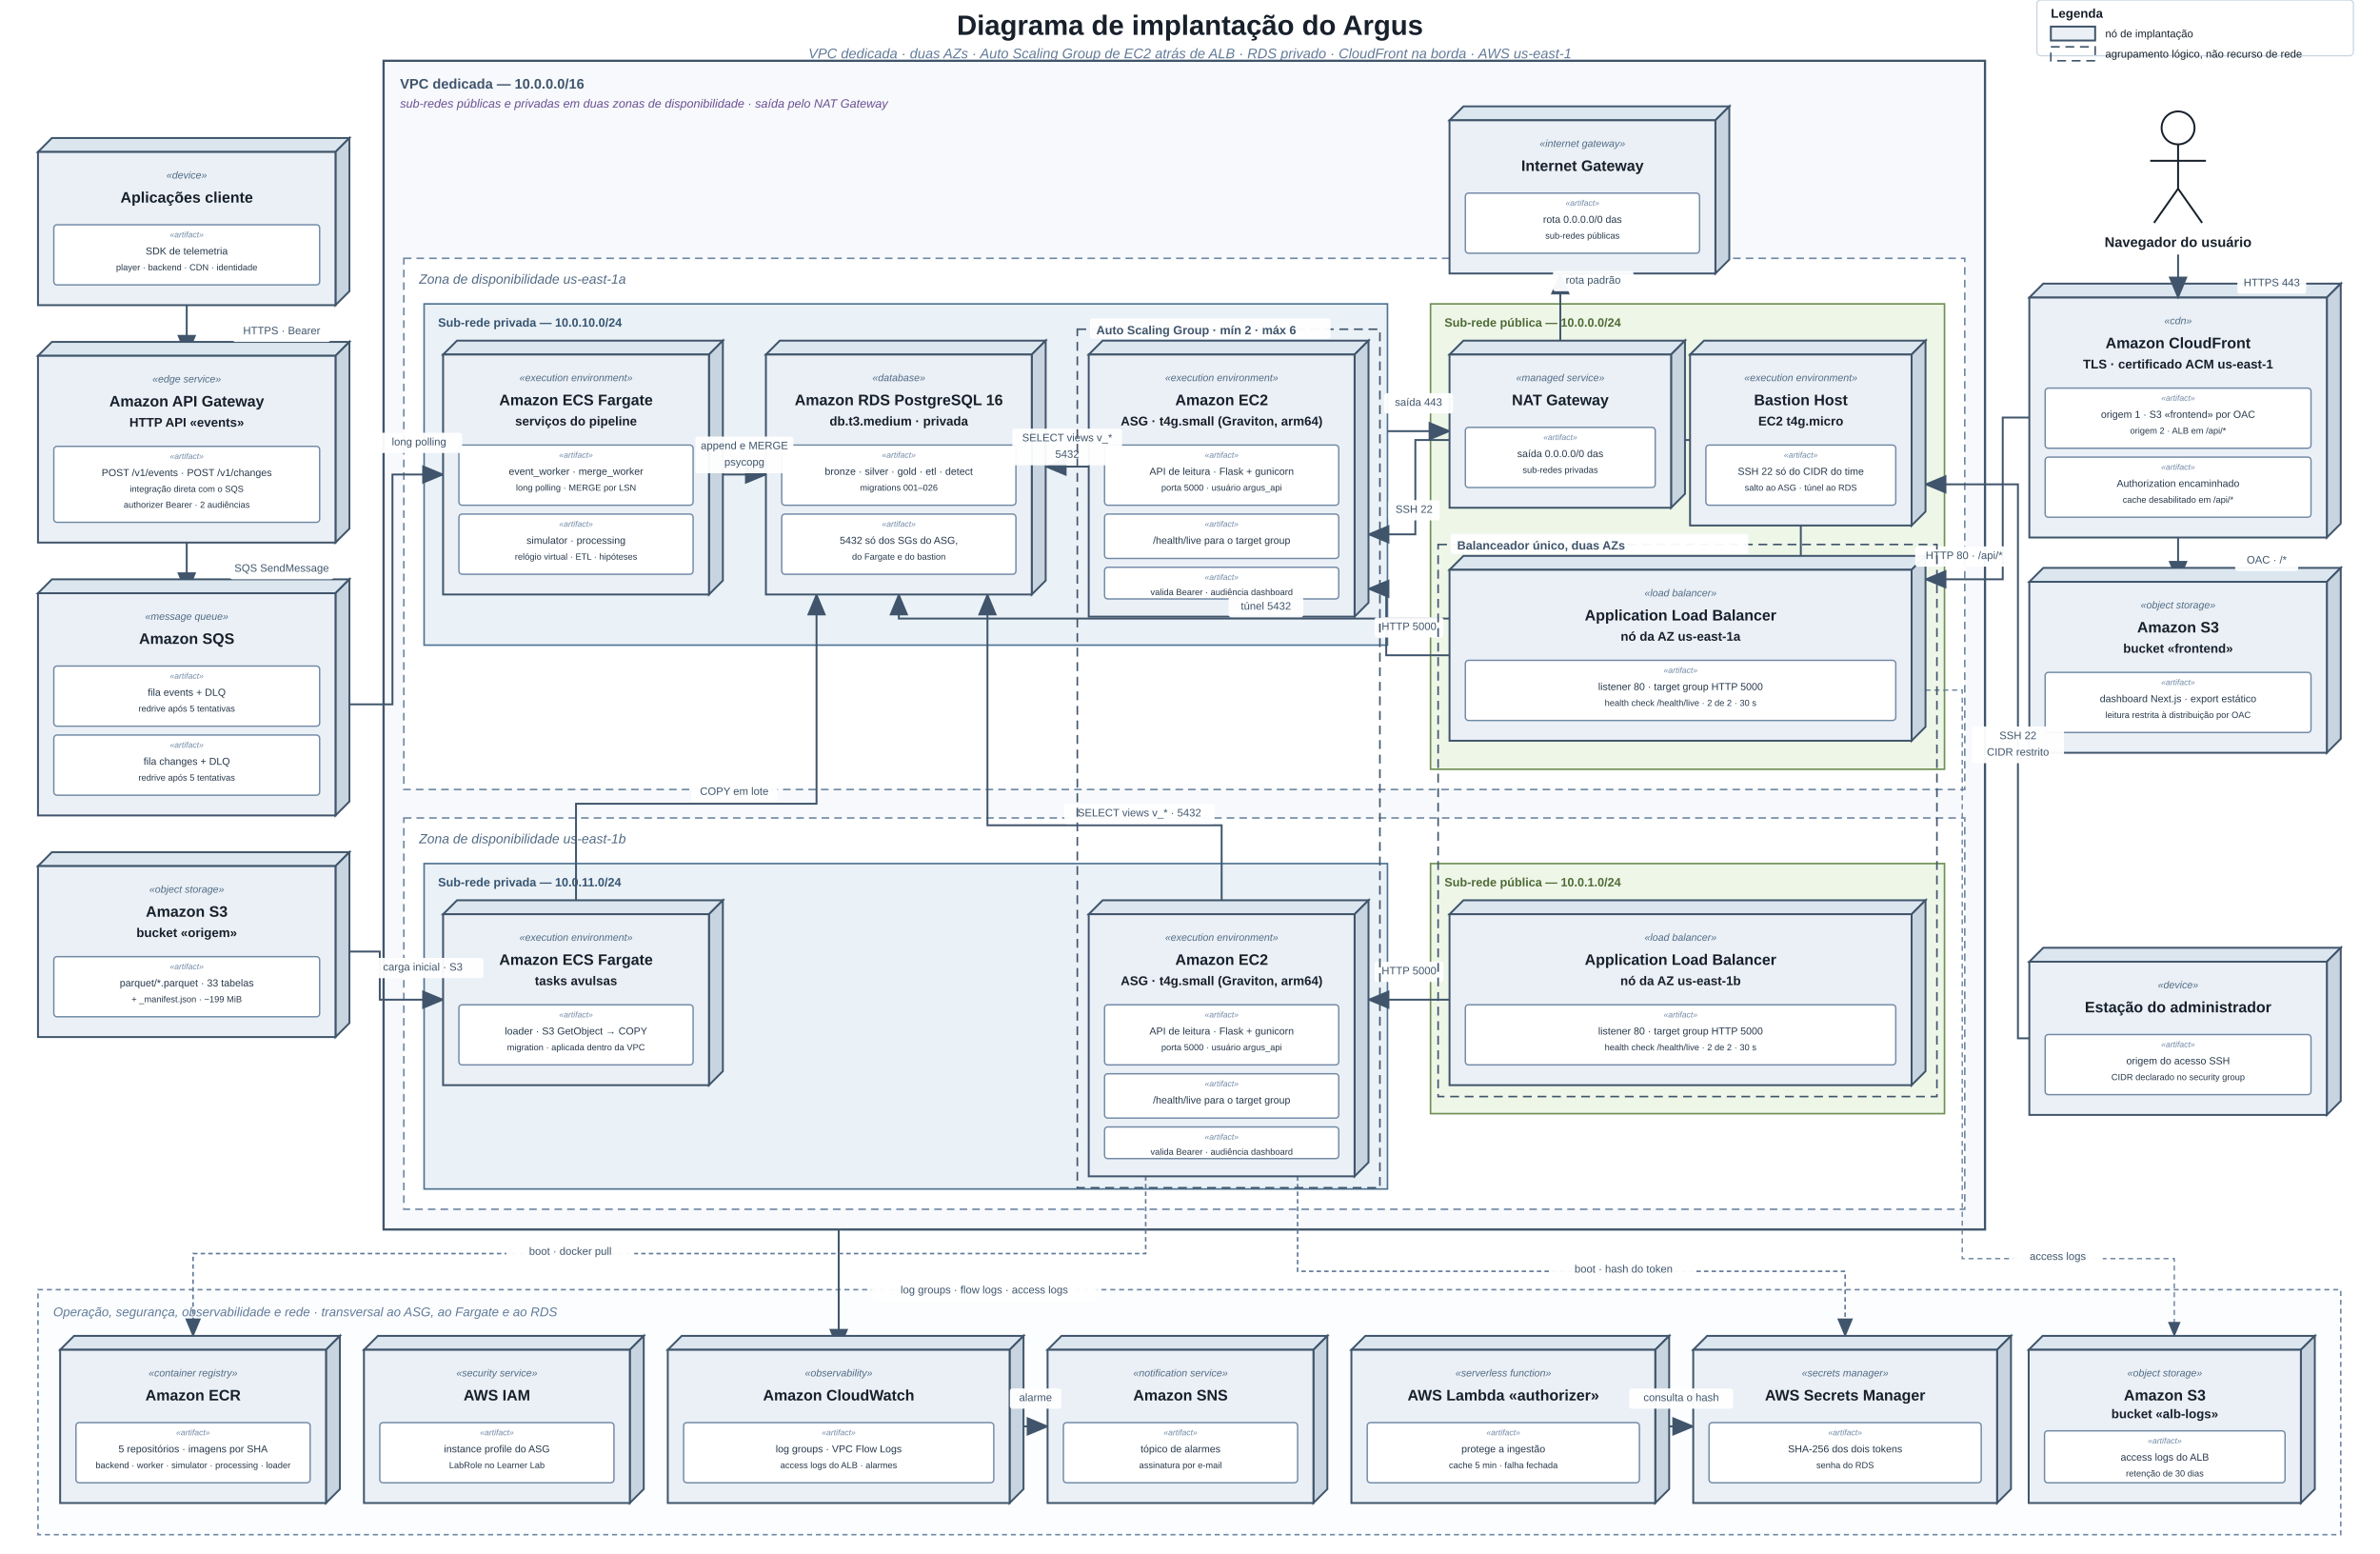
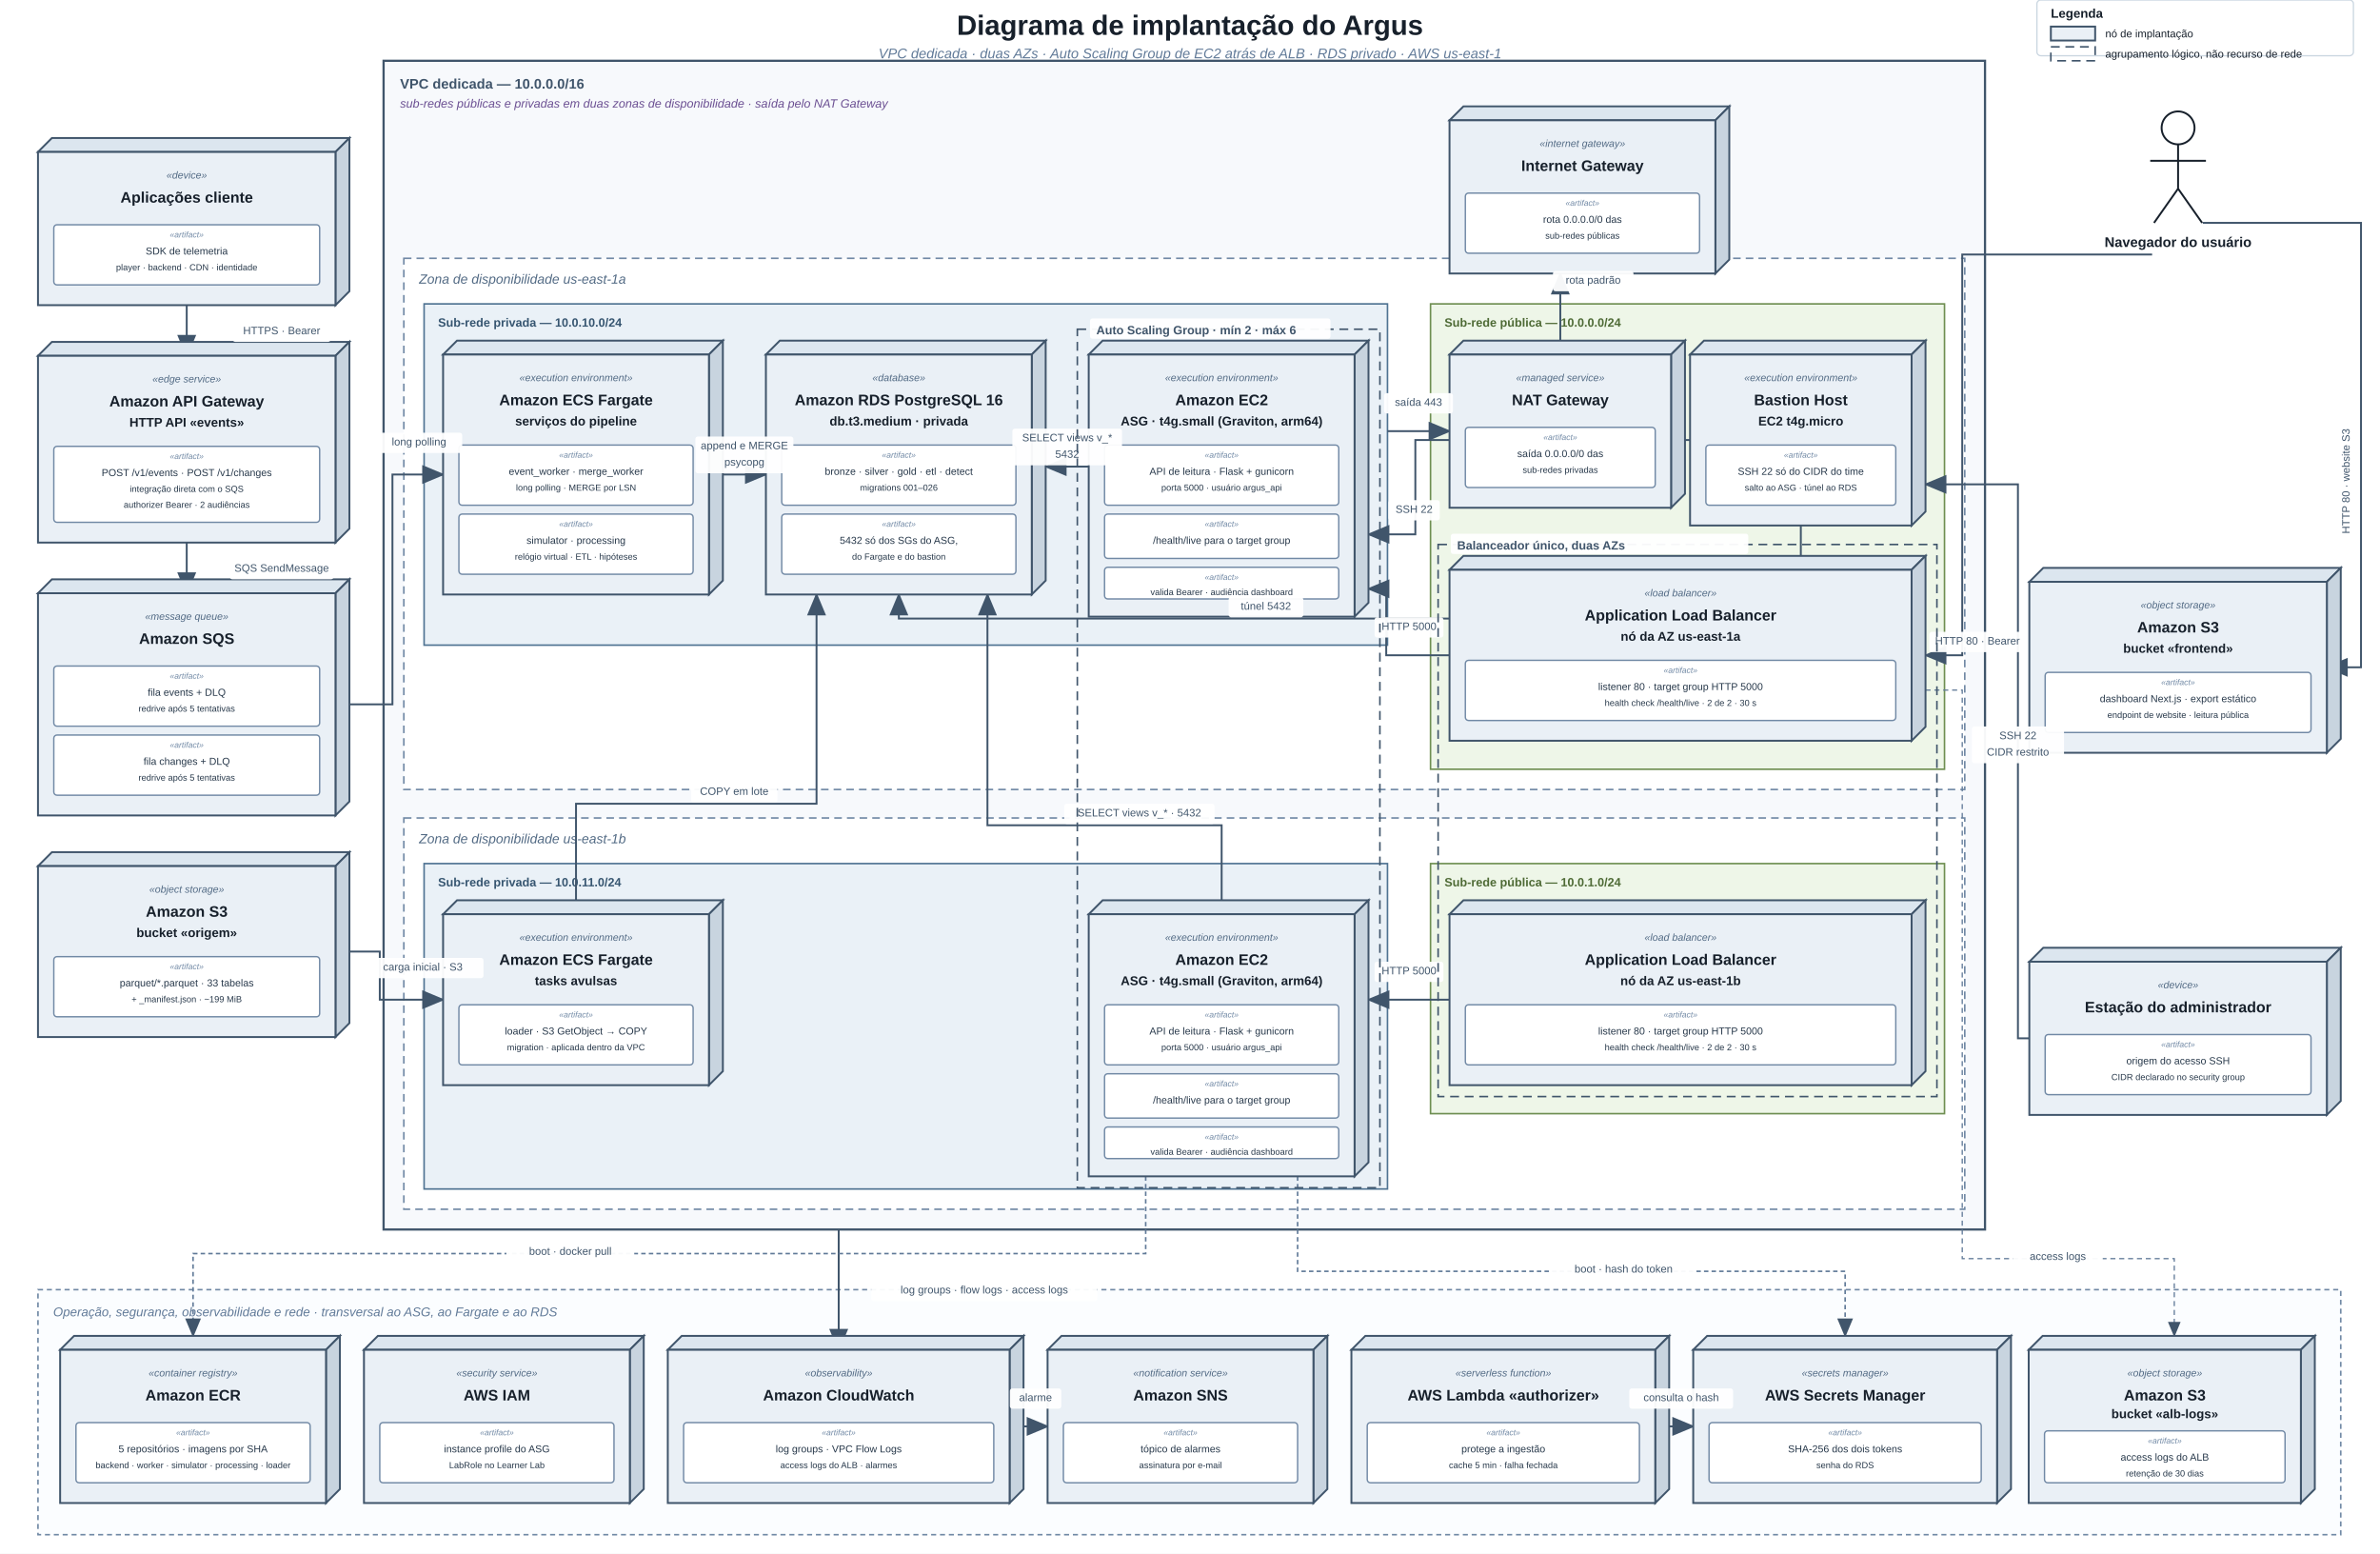
<svg xmlns="http://www.w3.org/2000/svg" width="3760" height="2454" viewBox="0 0 3760 2454" role="img" aria-labelledby="title desc">
  <defs>
    <marker id="arrow" markerWidth="12" markerHeight="10" refX="11" refY="5" orient="auto" markerUnits="strokeWidth">
      <path d="M0,0 L12,5 L0,10 z" fill="#40556b" />
    </marker>
    <style>
      .page-title { font: 700 44px Arial, sans-serif; fill: #17202b; text-anchor: middle; }
      .page-subtitle { font: italic 22px Arial, sans-serif; fill: #617a98; text-anchor: middle; }
      .node-face { fill: #eaf0f6; stroke: #40556b; stroke-width: 3; }
      .node-top { fill: #dce6ef; stroke: #40556b; stroke-width: 3; }
      .node-side { fill: #c8d4df; stroke: #40556b; stroke-width: 3; }
      .vpc-note { font: italic 19px Arial, sans-serif; fill: #6b4f92; }
      .artifact { fill: #ffffff; stroke: #7189a5; stroke-width: 2.2; rx: 5; }
      .stereo { font: italic 16px Arial, sans-serif; fill: #526a84; text-anchor: middle; }
      .node-title { font: 700 24px Arial, sans-serif; fill: #17202b; text-anchor: middle; }
      .node-subtitle { font: 700 20px Arial, sans-serif; fill: #17202b; text-anchor: middle; }
      .artifact-stereo { font: italic 13px Arial, sans-serif; fill: #7189a5; text-anchor: middle; }
      .artifact-text { font: 16px Arial, sans-serif; fill: #27384a; text-anchor: middle; }
      .artifact-small { font: 14px Arial, sans-serif; fill: #27384a; text-anchor: middle; }
      .flow { fill: none; stroke: #40556b; stroke-width: 3; marker-end: url(#arrow); }
      .flow-dependency { fill: none; stroke: #617a98; stroke-width: 2.5; stroke-dasharray: 7 5; marker-end: url(#arrow); }
      .flow-log { fill: none; stroke: #617a98; stroke-width: 2; stroke-dasharray: 8 6; marker-end: url(#arrow); }
      .flow-label-bg { fill: #ffffff; opacity: .95; rx: 4; }
      .flow-label { font: 17px Arial, sans-serif; fill: #40556b; text-anchor: middle; }
      .band { fill: #fbfdff; stroke: #7189a5; stroke-width: 2.5; stroke-dasharray: 8 6; }
      .band-title { font: italic 20px Arial, sans-serif; fill: #617a98; }
      .vpc { fill: #f7f9fc; stroke: #40556b; stroke-width: 3.5; }
      .vpc-title { font: 700 22px Arial, sans-serif; fill: #40556b; }
      .az { fill: #ffffff; stroke: #7189a5; stroke-width: 2.5; stroke-dasharray: 12 8; }
      .az-title { font: italic 21px Arial, sans-serif; fill: #526a84; }
      .sub-pub { fill: #eef6e8; stroke: #6f8f52; stroke-width: 2.5; }
      .sub-pub-title { font: 700 19px Arial, sans-serif; fill: #4e6a35; }
      .sub-priv { fill: #eaf1f7; stroke: #4f7392; stroke-width: 2.5; }
      .sub-priv-title { font: 700 19px Arial, sans-serif; fill: #365570; }
      .group { fill: none; stroke: #40556b; stroke-width: 2.5; stroke-dasharray: 14 9; }
      .group-title { font: 700 19px Arial, sans-serif; fill: #40556b; }
      .note { fill: #fffbea; stroke: #aa9552; stroke-width: 2.5; }
      .note-title { font: 700 20px Arial, sans-serif; fill: #5c4d1b; text-anchor: middle; }
      .note-text { font: italic 16px Arial, sans-serif; fill: #6e5c22; text-anchor: middle; }
      .legend-title { font: 700 20px Arial, sans-serif; fill: #17202b; }
      .legend-text { font: 17px Arial, sans-serif; fill: #17202b; }
      .actor { fill: none; stroke: #17202b; stroke-width: 3; }
      .actor-label { font: 700 22px Arial, sans-serif; fill: #17202b; text-anchor: middle; }
    </style>
  </defs>
  <rect width="3760" height="2454" fill="#ffffff" />
  <text x="1880.0" y="55" class="page-title">Diagrama de implantação do Argus</text>
-   <text x="1880.0" y="92" class="page-subtitle">VPC dedicada · duas AZs · Auto Scaling Group de EC2 atrás de ALB · RDS privado · CloudFront na borda · AWS us-east-1</text>
+   <text x="1880.0" y="92" class="page-subtitle">VPC dedicada · duas AZs · Auto Scaling Group de EC2 atrás de ALB · RDS privado · AWS us-east-1</text>
  <rect x="606" y="96" width="2530" height="1846" class="vpc" />
  <text x="632" y="140" class="vpc-title">VPC dedicada — 10.0.0.0/16</text>
  <text x="632" y="170" class="vpc-note">sub-redes públicas e privadas em duas zonas de disponibilidade · saída pelo NAT Gateway</text>
  <rect x="638" y="408" width="2466" height="839" class="az" />
  <text x="662" y="448" class="az-title">Zona de disponibilidade us-east-1a</text>
  <rect x="638" y="1292" width="2466" height="618" class="az" />
  <text x="662" y="1332" class="az-title">Zona de disponibilidade us-east-1b</text>
  <rect x="670" y="480" width="1522" height="539" class="sub-priv" />
  <text x="692" y="516" class="sub-priv-title">Sub-rede privada — 10.0.10.0/24</text>
  <rect x="2260" y="480" width="812" height="735" class="sub-pub" />
  <text x="2282" y="516" class="sub-pub-title">Sub-rede pública — 10.0.0.0/24</text>
  <rect x="670" y="1364" width="1522" height="514" class="sub-priv" />
  <text x="692" y="1400" class="sub-priv-title">Sub-rede privada — 10.0.11.0/24</text>
  <rect x="2260" y="1364" width="812" height="395" class="sub-pub" />
  <text x="2282" y="1400" class="sub-pub-title">Sub-rede pública — 10.0.1.0/24</text>
  <rect x="60" y="2037" width="3638" height="387" class="band" />
  <text x="84" y="2079" class="band-title">Operação, segurança, observabilidade e rede · transversal ao ASG, ao Fargate e ao RDS</text>
  <path d="M295.0 482 V562" class="flow" />
  <path d="M295.0 857 V937" class="flow" />
  <path d="M530 1112.5 H620 V749.5 H700" class="flow" />
  <path d="M530 1503.0 H600 V1579.0 H700" class="flow" />
  <path d="M1142 749.5 H1210" class="flow" />
  <path d="M910.0 1444 V1269.5 H1290 V939" class="flow" />
  <path d="M1720 737.0 H1652" class="flow" />
  <path d="M1930.0 1444 V1303.5 H1560 V939" class="flow" />
  <path d="M2290 1035.0 H2190 V930 H2162" class="flow" />
  <path d="M2290 1579.0 H2162" class="flow" />
  <path d="M2192 681.0 H2290" class="flow" />
  <path d="M2465.0 560 V432" class="flow" />
  <path d="M2670 695.0 H2236 V844 H2162" class="flow" />
  <path d="M2845.0 830 V977 H1420 V939" class="flow" />
-   <path d="M3206 659.5 H3164 V915.0 H3042" class="flow" />
-   <path d="M3441.0 849 V919" class="flow" />
  <path d="M3206 1640.0 H3188 V765.0 H3042" class="flow" />
+   <path d="M3400 402 H3100 V1035 H3042" class="flow" />
+   <path d="M3480 352 H3730 V1054 H3676" class="flow" />
  <path d="M1617 2253.0 H1655" class="flow" />
  <path d="M2637 2253.0 H2675" class="flow" />
  <path d="M1325.0 1942 V2132" class="flow" />
  <path d="M1810 1858 V1980 H305 V2110" class="flow-dependency" />
  <path d="M2050 1858 V2008 H2915 V2110" class="flow-dependency" />
  <path d="M3042 1090 H3100 V1988 H3435 V2110" class="flow-log" />
  <g>
    <polygon points="60,240 82,218 552,218 530,240" class="node-top" />
    <polygon points="530,240 552,218 552,460 530,482" class="node-side" />
    <rect x="60" y="240" width="470" height="242" class="node-face" />
    <text x="295.0" y="282" class="stereo">«device»</text>
    <text x="295.0" y="320" class="node-title">Aplicações cliente</text>
    <rect x="85" y="355" width="420" height="95" class="artifact" />
    <text x="295.0" y="375" class="artifact-stereo">«artifact»</text>
    <text x="295.0" y="402" class="artifact-text">SDK de telemetria</text>
    <text x="295.0" y="427" class="artifact-small">player · backend · CDN · identidade</text>
  </g>
  <g>
    <polygon points="60,562 82,540 552,540 530,562" class="node-top" />
    <polygon points="530,562 552,540 552,835 530,857" class="node-side" />
    <rect x="60" y="562" width="470" height="295" class="node-face" />
    <text x="295.0" y="604" class="stereo">«edge service»</text>
    <text x="295.0" y="642" class="node-title">Amazon API Gateway</text>
    <text x="295.0" y="674" class="node-subtitle">HTTP API «events»</text>
    <rect x="85" y="705" width="420" height="120" class="artifact" />
    <text x="295.0" y="725" class="artifact-stereo">«artifact»</text>
    <text x="295.0" y="752" class="artifact-text">POST /v1/events · POST /v1/changes</text>
    <text x="295.0" y="777" class="artifact-small">integração direta com o SQS</text>
    <text x="295.0" y="802" class="artifact-small">authorizer Bearer · 2 audiências</text>
  </g>
  <g>
    <polygon points="60,937 82,915 552,915 530,937" class="node-top" />
    <polygon points="530,937 552,915 552,1266 530,1288" class="node-side" />
    <rect x="60" y="937" width="470" height="351" class="node-face" />
    <text x="295.0" y="979" class="stereo">«message queue»</text>
    <text x="295.0" y="1017" class="node-title">Amazon SQS</text>
    <rect x="85" y="1052" width="420" height="95" class="artifact" />
    <text x="295.0" y="1072" class="artifact-stereo">«artifact»</text>
    <text x="295.0" y="1099" class="artifact-text">fila events + DLQ</text>
    <text x="295.0" y="1124" class="artifact-small">redrive após 5 tentativas</text>
    <rect x="85" y="1161" width="420" height="95" class="artifact" />
    <text x="295.0" y="1181" class="artifact-stereo">«artifact»</text>
    <text x="295.0" y="1208" class="artifact-text">fila changes + DLQ</text>
    <text x="295.0" y="1233" class="artifact-small">redrive após 5 tentativas</text>
  </g>
  <g>
    <polygon points="60,1368 82,1346 552,1346 530,1368" class="node-top" />
    <polygon points="530,1368 552,1346 552,1616 530,1638" class="node-side" />
    <rect x="60" y="1368" width="470" height="270" class="node-face" />
    <text x="295.0" y="1410" class="stereo">«object storage»</text>
    <text x="295.0" y="1448" class="node-title">Amazon S3</text>
    <text x="295.0" y="1480" class="node-subtitle">bucket «origem»</text>
    <rect x="85" y="1511" width="420" height="95" class="artifact" />
    <text x="295.0" y="1531" class="artifact-stereo">«artifact»</text>
    <text x="295.0" y="1558" class="artifact-text">parquet/*.parquet · 33 tabelas</text>
    <text x="295.0" y="1583" class="artifact-small">+ _manifest.json · ~199 MiB</text>
  </g>
  <g>
    <polygon points="700,560 722,538 1142,538 1120,560" class="node-top" />
    <polygon points="1120,560 1142,538 1142,917 1120,939" class="node-side" />
    <rect x="700" y="560" width="420" height="379" class="node-face" />
    <text x="910.0" y="602" class="stereo">«execution environment»</text>
    <text x="910.0" y="640" class="node-title">Amazon ECS Fargate</text>
    <text x="910.0" y="672" class="node-subtitle">serviços do pipeline</text>
    <rect x="725" y="703" width="370" height="95" class="artifact" />
    <text x="910.0" y="723" class="artifact-stereo">«artifact»</text>
    <text x="910.0" y="750" class="artifact-text">event_worker · merge_worker</text>
    <text x="910.0" y="775" class="artifact-small">long polling · MERGE por LSN</text>
    <rect x="725" y="812" width="370" height="95" class="artifact" />
    <text x="910.0" y="832" class="artifact-stereo">«artifact»</text>
    <text x="910.0" y="859" class="artifact-text">simulator · processing</text>
    <text x="910.0" y="884" class="artifact-small">relógio virtual · ETL · hipóteses</text>
  </g>
  <g>
    <polygon points="1210,560 1232,538 1652,538 1630,560" class="node-top" />
    <polygon points="1630,560 1652,538 1652,917 1630,939" class="node-side" />
    <rect x="1210" y="560" width="420" height="379" class="node-face" />
    <text x="1420.0" y="602" class="stereo">«database»</text>
    <text x="1420.0" y="640" class="node-title">Amazon RDS PostgreSQL 16</text>
    <text x="1420.0" y="672" class="node-subtitle">db.t3.medium · privada</text>
    <rect x="1235" y="703" width="370" height="95" class="artifact" />
    <text x="1420.0" y="723" class="artifact-stereo">«artifact»</text>
    <text x="1420.0" y="750" class="artifact-text">bronze · silver · gold · etl · detect</text>
    <text x="1420.0" y="775" class="artifact-small">migrations 001–026</text>
    <rect x="1235" y="812" width="370" height="95" class="artifact" />
    <text x="1420.0" y="832" class="artifact-stereo">«artifact»</text>
    <text x="1420.0" y="859" class="artifact-text">5432 só dos SGs do ASG,</text>
    <text x="1420.0" y="884" class="artifact-small">do Fargate e do bastion</text>
  </g>
  <g>
    <polygon points="1720,560 1742,538 2162,538 2140,560" class="node-top" />
    <polygon points="2140,560 2162,538 2162,952 2140,974" class="node-side" />
    <rect x="1720" y="560" width="420" height="414" class="node-face" />
    <text x="1930.0" y="602" class="stereo">«execution environment»</text>
    <text x="1930.0" y="640" class="node-title">Amazon EC2</text>
    <text x="1930.0" y="672" class="node-subtitle">ASG · t4g.small (Graviton, arm64)</text>
    <rect x="1745" y="703" width="370" height="95" class="artifact" />
    <text x="1930.0" y="723" class="artifact-stereo">«artifact»</text>
    <text x="1930.0" y="750" class="artifact-text">API de leitura · Flask + gunicorn</text>
    <text x="1930.0" y="775" class="artifact-small">porta 5000 · usuário argus_api</text>
    <rect x="1745" y="812" width="370" height="70" class="artifact" />
    <text x="1930.0" y="832" class="artifact-stereo">«artifact»</text>
    <text x="1930.0" y="859" class="artifact-text">/health/live para o target group</text>
    <rect x="1745" y="896" width="370" height="50" class="artifact" />
    <text x="1930.0" y="916" class="artifact-stereo">«artifact»</text>
    <text x="1930.0" y="940" class="artifact-small">valida Bearer · audiência dashboard</text>
  </g>
  <g>
    <polygon points="2290,560 2312,538 2662,538 2640,560" class="node-top" />
    <polygon points="2640,560 2662,538 2662,780 2640,802" class="node-side" />
    <rect x="2290" y="560" width="350" height="242" class="node-face" />
    <text x="2465.0" y="602" class="stereo">«managed service»</text>
    <text x="2465.0" y="640" class="node-title">NAT Gateway</text>
    <rect x="2315" y="675" width="300" height="95" class="artifact" />
    <text x="2465.0" y="695" class="artifact-stereo">«artifact»</text>
    <text x="2465.0" y="722" class="artifact-text">saída 0.0.0.0/0 das</text>
    <text x="2465.0" y="747" class="artifact-small">sub-redes privadas</text>
  </g>
  <g>
    <polygon points="2670,560 2692,538 3042,538 3020,560" class="node-top" />
    <polygon points="3020,560 3042,538 3042,808 3020,830" class="node-side" />
    <rect x="2670" y="560" width="350" height="270" class="node-face" />
    <text x="2845.0" y="602" class="stereo">«execution environment»</text>
    <text x="2845.0" y="640" class="node-title">Bastion Host</text>
    <text x="2845.0" y="672" class="node-subtitle">EC2 t4g.micro</text>
    <rect x="2695" y="703" width="300" height="95" class="artifact" />
    <text x="2845.0" y="723" class="artifact-stereo">«artifact»</text>
    <text x="2845.0" y="750" class="artifact-text">SSH 22 só do CIDR do time</text>
    <text x="2845.0" y="775" class="artifact-small">salto ao ASG · túnel ao RDS</text>
  </g>
  <g>
    <polygon points="2290,900 2312,878 3042,878 3020,900" class="node-top" />
    <polygon points="3020,900 3042,878 3042,1148 3020,1170" class="node-side" />
    <rect x="2290" y="900" width="730" height="270" class="node-face" />
    <text x="2655.0" y="942" class="stereo">«load balancer»</text>
    <text x="2655.0" y="980" class="node-title">Application Load Balancer</text>
    <text x="2655.0" y="1012" class="node-subtitle">nó da AZ us-east-1a</text>
    <rect x="2315" y="1043" width="680" height="95" class="artifact" />
    <text x="2655.0" y="1063" class="artifact-stereo">«artifact»</text>
    <text x="2655.0" y="1090" class="artifact-text">listener 80 · target group HTTP 5000</text>
    <text x="2655.0" y="1115" class="artifact-small">health check /health/live · 2 de 2 · 30 s</text>
  </g>
  <g>
    <polygon points="700,1444 722,1422 1142,1422 1120,1444" class="node-top" />
    <polygon points="1120,1444 1142,1422 1142,1692 1120,1714" class="node-side" />
    <rect x="700" y="1444" width="420" height="270" class="node-face" />
    <text x="910.0" y="1486" class="stereo">«execution environment»</text>
    <text x="910.0" y="1524" class="node-title">Amazon ECS Fargate</text>
    <text x="910.0" y="1556" class="node-subtitle">tasks avulsas</text>
    <rect x="725" y="1587" width="370" height="95" class="artifact" />
    <text x="910.0" y="1607" class="artifact-stereo">«artifact»</text>
    <text x="910.0" y="1634" class="artifact-text">loader · S3 GetObject → COPY</text>
    <text x="910.0" y="1659" class="artifact-small">migration · aplicada dentro da VPC</text>
  </g>
  <g>
    <polygon points="1720,1444 1742,1422 2162,1422 2140,1444" class="node-top" />
    <polygon points="2140,1444 2162,1422 2162,1836 2140,1858" class="node-side" />
    <rect x="1720" y="1444" width="420" height="414" class="node-face" />
    <text x="1930.0" y="1486" class="stereo">«execution environment»</text>
    <text x="1930.0" y="1524" class="node-title">Amazon EC2</text>
    <text x="1930.0" y="1556" class="node-subtitle">ASG · t4g.small (Graviton, arm64)</text>
    <rect x="1745" y="1587" width="370" height="95" class="artifact" />
    <text x="1930.0" y="1607" class="artifact-stereo">«artifact»</text>
    <text x="1930.0" y="1634" class="artifact-text">API de leitura · Flask + gunicorn</text>
    <text x="1930.0" y="1659" class="artifact-small">porta 5000 · usuário argus_api</text>
    <rect x="1745" y="1696" width="370" height="70" class="artifact" />
    <text x="1930.0" y="1716" class="artifact-stereo">«artifact»</text>
    <text x="1930.0" y="1743" class="artifact-text">/health/live para o target group</text>
    <rect x="1745" y="1780" width="370" height="50" class="artifact" />
    <text x="1930.0" y="1800" class="artifact-stereo">«artifact»</text>
    <text x="1930.0" y="1824" class="artifact-small">valida Bearer · audiência dashboard</text>
  </g>
  <g>
    <polygon points="2290,1444 2312,1422 3042,1422 3020,1444" class="node-top" />
    <polygon points="3020,1444 3042,1422 3042,1692 3020,1714" class="node-side" />
    <rect x="2290" y="1444" width="730" height="270" class="node-face" />
    <text x="2655.0" y="1486" class="stereo">«load balancer»</text>
    <text x="2655.0" y="1524" class="node-title">Application Load Balancer</text>
    <text x="2655.0" y="1556" class="node-subtitle">nó da AZ us-east-1b</text>
    <rect x="2315" y="1587" width="680" height="95" class="artifact" />
    <text x="2655.0" y="1607" class="artifact-stereo">«artifact»</text>
    <text x="2655.0" y="1634" class="artifact-text">listener 80 · target group HTTP 5000</text>
    <text x="2655.0" y="1659" class="artifact-small">health check /health/live · 2 de 2 · 30 s</text>
  </g>
  <g>
    <polygon points="2290,190 2312,168 2732,168 2710,190" class="node-top" />
    <polygon points="2710,190 2732,168 2732,410 2710,432" class="node-side" />
    <rect x="2290" y="190" width="420" height="242" class="node-face" />
    <text x="2500.0" y="232" class="stereo">«internet gateway»</text>
    <text x="2500.0" y="270" class="node-title">Internet Gateway</text>
    <rect x="2315" y="305" width="370" height="95" class="artifact" />
    <text x="2500.0" y="325" class="artifact-stereo">«artifact»</text>
    <text x="2500.0" y="352" class="artifact-text">rota 0.0.0.0/0 das</text>
    <text x="2500.0" y="377" class="artifact-small">sub-redes públicas</text>
  </g>
  <g>
-     <polygon points="3206,470 3228,448 3698,448 3676,470" class="node-top" />
-     <polygon points="3676,470 3698,448 3698,827 3676,849" class="node-side" />
-     <rect x="3206" y="470" width="470" height="379" class="node-face" />
-     <text x="3441.0" y="512" class="stereo">«cdn»</text>
-     <text x="3441.0" y="550" class="node-title">Amazon CloudFront</text>
-     <text x="3441.0" y="582" class="node-subtitle">TLS · certificado ACM us-east-1</text>
-     <rect x="3231" y="613" width="420" height="95" class="artifact" />
-     <text x="3441.0" y="633" class="artifact-stereo">«artifact»</text>
-     <text x="3441.0" y="660" class="artifact-text">origem 1 · S3 «frontend» por OAC</text>
-     <text x="3441.0" y="685" class="artifact-small">origem 2 · ALB em /api/*</text>
-     <rect x="3231" y="722" width="420" height="95" class="artifact" />
-     <text x="3441.0" y="742" class="artifact-stereo">«artifact»</text>
-     <text x="3441.0" y="769" class="artifact-text">Authorization encaminhado</text>
-     <text x="3441.0" y="794" class="artifact-small">cache desabilitado em /api/*</text>
-   </g>
-   <g>
    <polygon points="3206,919 3228,897 3698,897 3676,919" class="node-top" />
    <polygon points="3676,919 3698,897 3698,1167 3676,1189" class="node-side" />
    <rect x="3206" y="919" width="470" height="270" class="node-face" />
    <text x="3441.0" y="961" class="stereo">«object storage»</text>
    <text x="3441.0" y="999" class="node-title">Amazon S3</text>
    <text x="3441.0" y="1031" class="node-subtitle">bucket «frontend»</text>
    <rect x="3231" y="1062" width="420" height="95" class="artifact" />
    <text x="3441.0" y="1082" class="artifact-stereo">«artifact»</text>
    <text x="3441.0" y="1109" class="artifact-text">dashboard Next.js · export estático</text>
-     <text x="3441.0" y="1134" class="artifact-small">leitura restrita à distribuição por OAC</text>
+     <text x="3441.0" y="1134" class="artifact-small">endpoint de website · leitura pública</text>
  </g>
  <g>
    <polygon points="3206,1519 3228,1497 3698,1497 3676,1519" class="node-top" />
    <polygon points="3676,1519 3698,1497 3698,1739 3676,1761" class="node-side" />
    <rect x="3206" y="1519" width="470" height="242" class="node-face" />
    <text x="3441.0" y="1561" class="stereo">«device»</text>
    <text x="3441.0" y="1599" class="node-title">Estação do administrador</text>
    <rect x="3231" y="1634" width="420" height="95" class="artifact" />
    <text x="3441.0" y="1654" class="artifact-stereo">«artifact»</text>
    <text x="3441.0" y="1681" class="artifact-text">origem do acesso SSH</text>
    <text x="3441.0" y="1706" class="artifact-small">CIDR declarado no security group</text>
  </g>
  <g>
    <polygon points="95,2132 117,2110 537,2110 515,2132" class="node-top" />
    <polygon points="515,2132 537,2110 537,2352 515,2374" class="node-side" />
    <rect x="95" y="2132" width="420" height="242" class="node-face" />
    <text x="305.0" y="2174" class="stereo">«container registry»</text>
    <text x="305.0" y="2212" class="node-title">Amazon ECR</text>
    <rect x="120" y="2247" width="370" height="95" class="artifact" />
    <text x="305.0" y="2267" class="artifact-stereo">«artifact»</text>
    <text x="305.0" y="2294" class="artifact-text">5 repositórios · imagens por SHA</text>
    <text x="305.0" y="2319" class="artifact-small">backend · worker · simulator · processing · loader</text>
  </g>
  <g>
    <polygon points="575,2132 597,2110 1017,2110 995,2132" class="node-top" />
    <polygon points="995,2132 1017,2110 1017,2352 995,2374" class="node-side" />
    <rect x="575" y="2132" width="420" height="242" class="node-face" />
    <text x="785.0" y="2174" class="stereo">«security service»</text>
    <text x="785.0" y="2212" class="node-title">AWS IAM</text>
    <rect x="600" y="2247" width="370" height="95" class="artifact" />
    <text x="785.0" y="2267" class="artifact-stereo">«artifact»</text>
    <text x="785.0" y="2294" class="artifact-text">instance profile do ASG</text>
    <text x="785.0" y="2319" class="artifact-small">LabRole no Learner Lab</text>
  </g>
  <g>
    <polygon points="1055,2132 1077,2110 1617,2110 1595,2132" class="node-top" />
    <polygon points="1595,2132 1617,2110 1617,2352 1595,2374" class="node-side" />
    <rect x="1055" y="2132" width="540" height="242" class="node-face" />
    <text x="1325.0" y="2174" class="stereo">«observability»</text>
    <text x="1325.0" y="2212" class="node-title">Amazon CloudWatch</text>
    <rect x="1080" y="2247" width="490" height="95" class="artifact" />
    <text x="1325.0" y="2267" class="artifact-stereo">«artifact»</text>
    <text x="1325.0" y="2294" class="artifact-text">log groups · VPC Flow Logs</text>
    <text x="1325.0" y="2319" class="artifact-small">access logs do ALB · alarmes</text>
  </g>
  <g>
    <polygon points="1655,2132 1677,2110 2097,2110 2075,2132" class="node-top" />
    <polygon points="2075,2132 2097,2110 2097,2352 2075,2374" class="node-side" />
    <rect x="1655" y="2132" width="420" height="242" class="node-face" />
    <text x="1865.0" y="2174" class="stereo">«notification service»</text>
    <text x="1865.0" y="2212" class="node-title">Amazon SNS</text>
    <rect x="1680" y="2247" width="370" height="95" class="artifact" />
    <text x="1865.0" y="2267" class="artifact-stereo">«artifact»</text>
    <text x="1865.0" y="2294" class="artifact-text">tópico de alarmes</text>
    <text x="1865.0" y="2319" class="artifact-small">assinatura por e-mail</text>
  </g>
  <g>
    <polygon points="2135,2132 2157,2110 2637,2110 2615,2132" class="node-top" />
    <polygon points="2615,2132 2637,2110 2637,2352 2615,2374" class="node-side" />
    <rect x="2135" y="2132" width="480" height="242" class="node-face" />
    <text x="2375.0" y="2174" class="stereo">«serverless function»</text>
    <text x="2375.0" y="2212" class="node-title">AWS Lambda «authorizer»</text>
    <rect x="2160" y="2247" width="430" height="95" class="artifact" />
    <text x="2375.0" y="2267" class="artifact-stereo">«artifact»</text>
    <text x="2375.0" y="2294" class="artifact-text">protege a ingestão</text>
    <text x="2375.0" y="2319" class="artifact-small">cache 5 min · falha fechada</text>
  </g>
  <g>
    <polygon points="2675,2132 2697,2110 3177,2110 3155,2132" class="node-top" />
    <polygon points="3155,2132 3177,2110 3177,2352 3155,2374" class="node-side" />
    <rect x="2675" y="2132" width="480" height="242" class="node-face" />
    <text x="2915.0" y="2174" class="stereo">«secrets manager»</text>
    <text x="2915.0" y="2212" class="node-title">AWS Secrets Manager</text>
    <rect x="2700" y="2247" width="430" height="95" class="artifact" />
    <text x="2915.0" y="2267" class="artifact-stereo">«artifact»</text>
    <text x="2915.0" y="2294" class="artifact-text">SHA-256 dos dois tokens</text>
    <text x="2915.0" y="2319" class="artifact-small">senha do RDS</text>
  </g>
  <g>
    <polygon points="3205,2132 3227,2110 3657,2110 3635,2132" class="node-top" />
    <polygon points="3635,2132 3657,2110 3657,2352 3635,2374" class="node-side" />
    <rect x="3205" y="2132" width="430" height="242" class="node-face" />
    <text x="3420.0" y="2174" class="stereo">«object storage»</text>
    <text x="3420.0" y="2212" class="node-title">Amazon S3</text>
    <text x="3420.0" y="2240" class="node-subtitle">bucket «alb-logs»</text>
    <rect x="3230" y="2260" width="380" height="82" class="artifact" />
    <text x="3420.0" y="2280" class="artifact-stereo">«artifact»</text>
    <text x="3420.0" y="2307" class="artifact-text">access logs do ALB</text>
    <text x="3420.0" y="2332" class="artifact-small">retenção de 30 dias</text>
  </g>
  <rect x="367.6" y="508.0" width="154.8" height="32" class="flow-label-bg" />
  <text x="445.0" y="528.0" class="flow-label">HTTPS · Bearer</text>
  <rect x="363.0" y="883.0" width="164.0" height="32" class="flow-label-bg" />
  <text x="445.0" y="903.0" class="flow-label">SQS SendMessage</text>
  <rect x="593.8" y="683.5" width="136.4" height="32" class="flow-label-bg" />
  <text x="662" y="703.5" class="flow-label">long polling</text>
  <rect x="572.2" y="1513.0" width="191.6" height="32" class="flow-label-bg" />
  <text x="668" y="1533.0" class="flow-label">carga inicial · S3</text>
  <rect x="1098.6" y="689.5" width="154.8" height="58" class="flow-label-bg" />
  <text x="1176.0" y="709.5" class="flow-label">append e MERGE</text>
  <text x="1176.0" y="735.5" class="flow-label">psycopg</text>
  <rect x="1091.8" y="1235.5" width="136.4" height="32" class="flow-label-bg" />
  <text x="1160" y="1255.5" class="flow-label">COPY em lote</text>
  <rect x="1599.4" y="677.0" width="173.2" height="58" class="flow-label-bg" />
  <text x="1686.0" y="697.0" class="flow-label">SELECT views v_*</text>
  <text x="1686.0" y="723.0" class="flow-label">5432</text>
  <rect x="1681.2" y="1269.5" width="237.6" height="32" class="flow-label-bg" />
  <text x="1800" y="1289.5" class="flow-label">SELECT views v_* · 5432</text>
  <rect x="2171.6" y="975.0" width="108.8" height="32" class="flow-label-bg" />
  <text x="2226.0" y="995.0" class="flow-label">HTTP 5000</text>
  <rect x="2171.6" y="1519.0" width="108.8" height="32" class="flow-label-bg" />
  <text x="2226.0" y="1539.0" class="flow-label">HTTP 5000</text>
  <rect x="2186.6" y="621.0" width="108.8" height="32" class="flow-label-bg" />
  <text x="2241.0" y="641.0" class="flow-label">saída 443</text>
  <rect x="2453.4" y="428" width="127.2" height="32" class="flow-label-bg" />
  <text x="2517.0" y="448" class="flow-label">rota padrão</text>
  <rect x="2193.4" y="790" width="81.2" height="32" class="flow-label-bg" />
  <text x="2234" y="810" class="flow-label">SSH 22</text>
  <rect x="1941.0" y="943" width="118.0" height="32" class="flow-label-bg" />
  <text x="2000" y="963" class="flow-label">túnel 5432</text>
-   <rect x="3025.6" y="863.0" width="154.8" height="32" class="flow-label-bg" />
-   <text x="3103.0" y="883.0" class="flow-label">HTTP 80 · /api/*</text>
-   <rect x="3531.2" y="870.0" width="99.6" height="32" class="flow-label-bg" />
-   <text x="3581.0" y="890.0" class="flow-label">OAC · /*</text>
+   <rect x="3048" y="998" width="152" height="32" class="flow-label-bg" />
+   <text x="3124" y="1018" class="flow-label">HTTP 80 · Bearer</text>
+   <g transform="translate(3712 760) rotate(-90)">
+     <rect x="-105" y="-22" width="210" height="32" class="flow-label-bg" />
+     <text x="0" y="0" class="flow-label">HTTP 80 · website S3</text>
+   </g>
  <rect x="3115.2" y="1147.5" width="145.6" height="58" class="flow-label-bg" />
  <text x="3188" y="1167.5" class="flow-label">SSH 22</text>
  <text x="3188" y="1193.5" class="flow-label">CIDR restrito</text>
  <rect x="1595.4" y="2193.0" width="81.2" height="32" class="flow-label-bg" />
  <text x="1636.0" y="2213.0" class="flow-label">alarme</text>
  <rect x="2574.0" y="2193.0" width="164.0" height="32" class="flow-label-bg" />
  <text x="2656.0" y="2213.0" class="flow-label">consulta o hash</text>
  <rect x="1376.4" y="2023.0" width="357.2" height="32" class="flow-label-bg" />
  <text x="1555.0" y="2043.0" class="flow-label">log groups · flow logs · access logs</text>
  <rect x="800" y="1962" width="202" height="32" class="flow-label-bg" />
  <text x="901" y="1982" class="flow-label">boot · docker pull</text>
  <rect x="2450" y="1990" width="230" height="32" class="flow-label-bg" />
  <text x="2565" y="2010" class="flow-label">boot · hash do token</text>
  <rect x="3180" y="1970" width="142" height="32" class="flow-label-bg" />
  <text x="3251" y="1990" class="flow-label">access logs</text>
-   <rect x="3534.6" y="432" width="108.8" height="32" class="flow-label-bg" />
-   <text x="3589.0" y="452" class="flow-label">HTTPS 443</text>
  <rect x="1702" y="520" width="478" height="1356" class="group" />
  <rect x="1722" y="503" width="380" height="32" class="flow-label-bg" />
  <text x="1732" y="528" class="group-title">Auto Scaling Group · mín 2 · máx 6</text>
  <rect x="2272" y="860" width="788" height="872" class="group" />
  <rect x="2292" y="843" width="470" height="32" class="flow-label-bg" />
  <text x="2302" y="868" class="group-title">Balanceador único, duas AZs</text>
  <circle cx="3441.0" cy="202" r="26" class="actor" />
  <path d="M3441.0 228 V298 M3397.0 254 H3485.0 M3441.0 298 L3403.0 352 M3441.0 298 L3479.0 352" class="actor" />
  <text x="3441.0" y="390" class="actor-label">Navegador do usuário</text>
-   <path d="M3441.0 402 V470" class="flow" />
  <g transform="translate(3240,28)">
    <rect x="-22" y="-28" width="500" height="88" fill="#ffffff" opacity="0.96" stroke="#c8d4df" stroke-width="2" rx="6" />
    <text x="0" y="0" class="legend-title">Legenda</text>
    <rect x="0" y="14" width="70" height="22" class="node-face" />
    <text x="86" y="31" class="legend-text">nó de implantação</text>
    <rect x="0" y="46" width="70" height="22" fill="none" stroke="#40556b" stroke-width="2.5" stroke-dasharray="14 9" />
    <text x="86" y="63" class="legend-text">agrupamento lógico, não recurso de rede</text>
  </g>
</svg>
